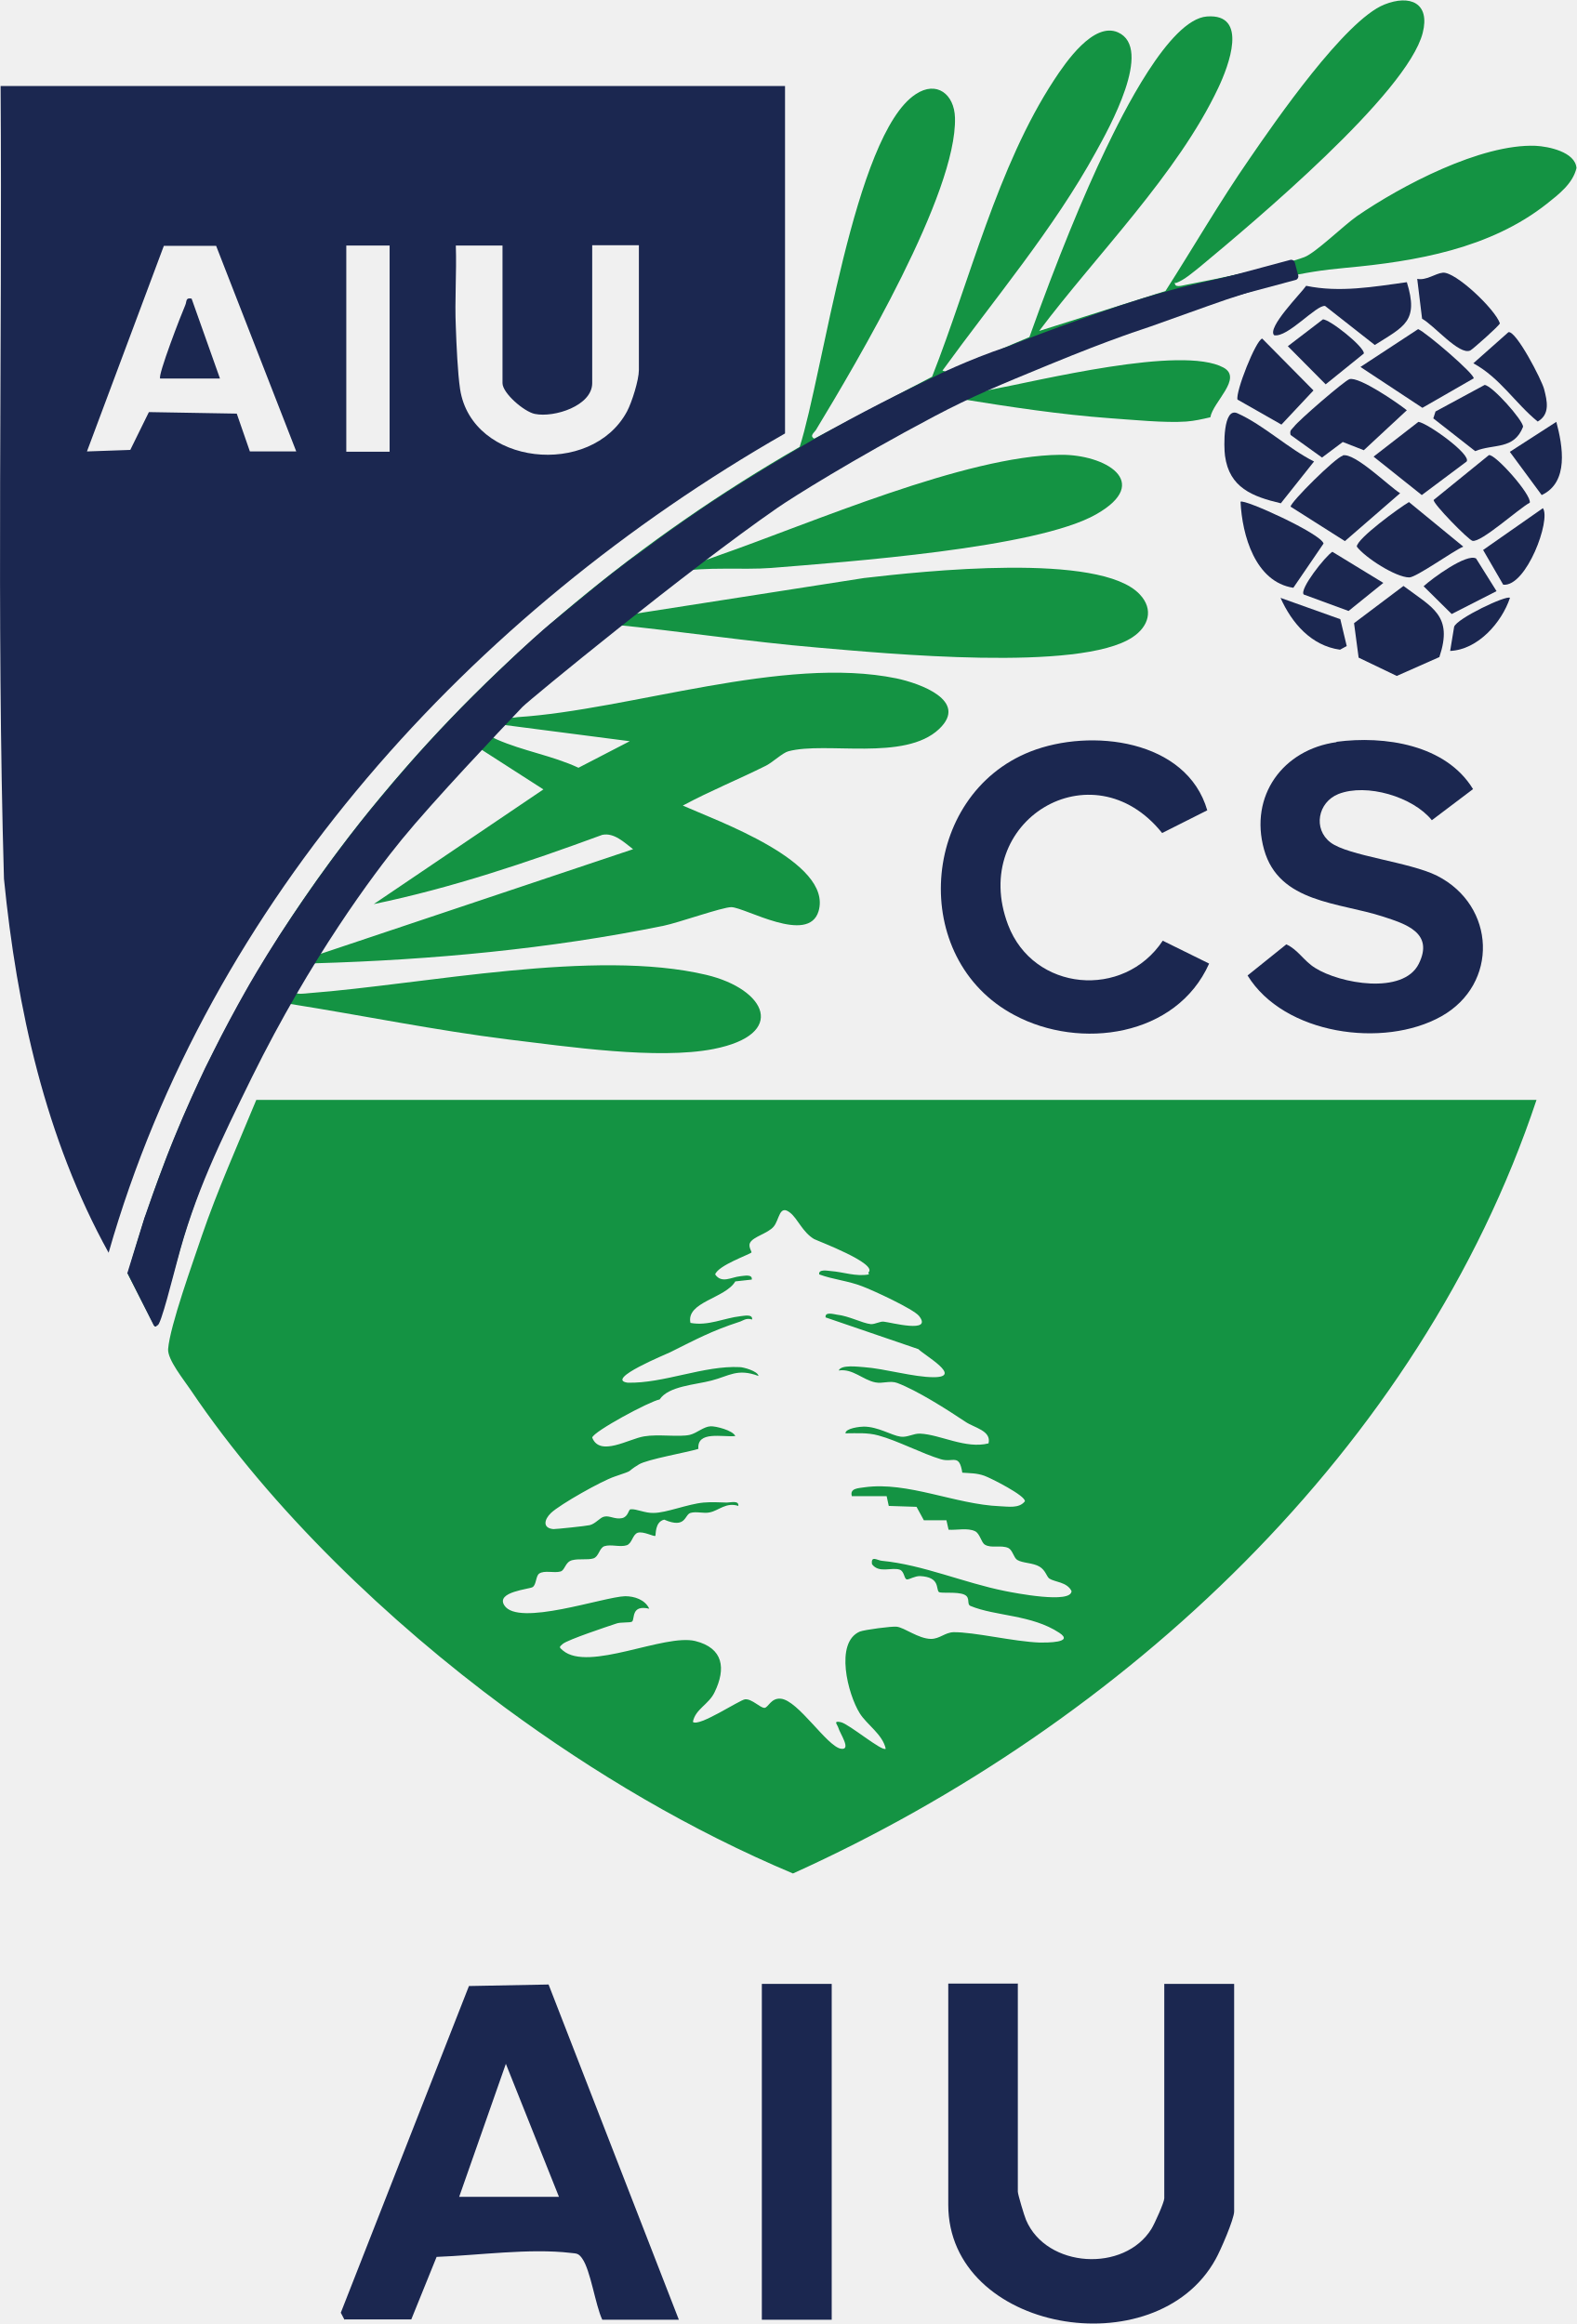
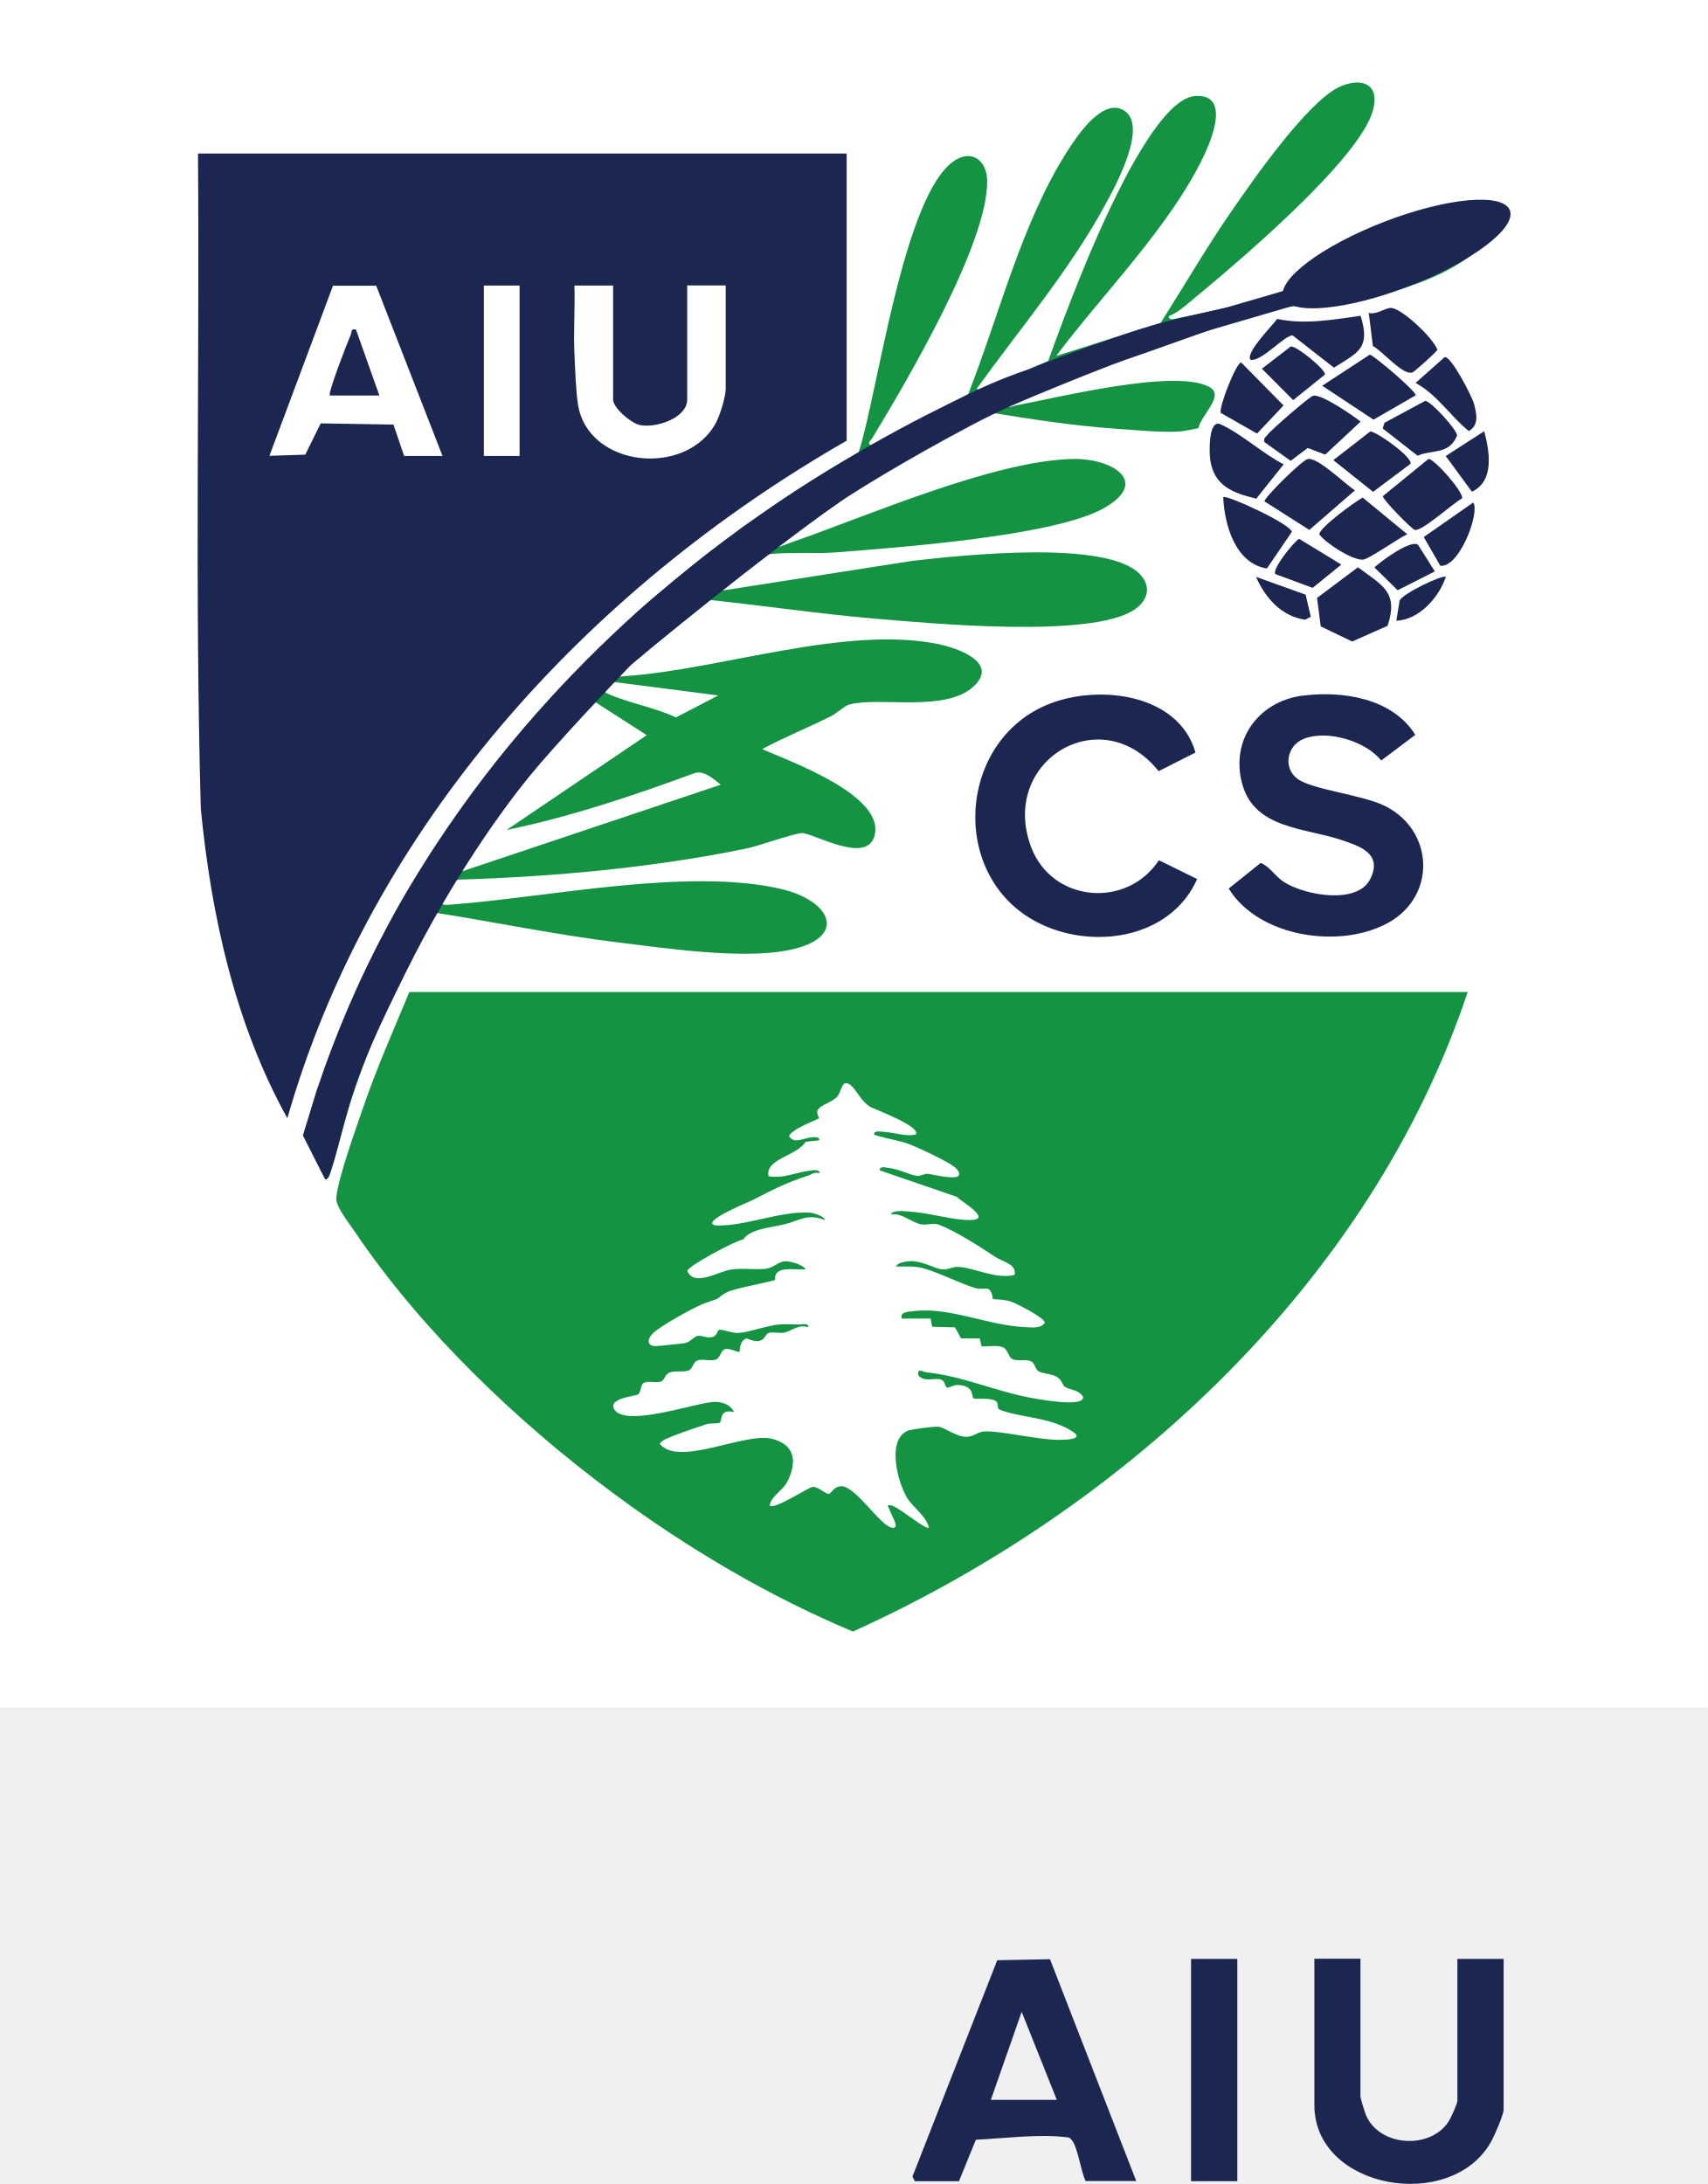
- <svg xmlns="http://www.w3.org/2000/svg" id="_レイヤー_1" data-name="レイヤー 1" viewBox="0 0 51.67 76.19">
+ <svg xmlns="http://www.w3.org/2000/svg" id="_レイヤー_1" data-name="レイヤー 1" viewBox="0 0 115.24 147.38">
  <defs>
    <style>
      .cls-1 {
        fill: #1b2750;
      }

      .cls-2 {
+         fill: #fff;
+       }
+ 
+       .cls-3 {
        fill: #149343;
      }
    </style>
  </defs>
-   <path class="cls-2" d="M38.51,9.26c-.03.19.24.1.35.08.89-.17,3.15-.63,3.89-.91.37-.14,1.28-1.03,1.72-1.34,1.45-1,4.07-2.38,5.86-2.31.42.02,1.3.2,1.34.73-.12.51-.58.86-.97,1.17-1.86,1.47-4.29,1.89-6.59,2.1-1.56.14-2.41.4-3.95.87-2.76.85-5.45,1.92-8.09,3.08-.03.2.22.08.33.06,1.66-.31,6.33-1.48,7.7-.74.64.35-.34,1.12-.43,1.63-.26.06-.52.12-.79.14-.7.05-1.78-.06-2.51-.11-1.63-.12-3.27-.37-4.88-.63-3.13,1.51-6.12,3.3-8.9,5.37.32.03.66-.14.96-.24,3.04-1.06,8.09-3.27,11.2-3.3,1.46-.02,3.04.89,1.18,1.95-1.96,1.12-8.21,1.56-10.66,1.76-.89.07-2.18-.05-3.03.13-.49.11-1.47,1.13-1.93,1.45l8.01-1.25c1.9-.22,7.75-.86,9.04.54.46.49.29,1.05-.24,1.4-1.72,1.15-8.1.53-10.33.34-2.25-.19-4.5-.54-6.75-.76l-3.33,2.89c-.04.24.1.16.26.15,3.69-.24,8.71-2.03,12.41-1.27.76.16,2.38.73,1.4,1.66-1.13,1.07-3.71.4-4.94.73-.19.05-.5.35-.73.47-.9.45-1.84.83-2.73,1.31,1.09.49,4.92,1.84,4.45,3.46-.33,1.11-2.4-.12-2.86-.13-.3,0-1.73.51-2.22.61-3.72.76-7.61,1.12-11.41,1.23-.34.06-.45.69-.71.93.08.11.36.06.49.05,3.8-.29,9.36-1.47,13.03-.6,1.97.47,2.67,1.95.24,2.43-1.83.36-4.8-.08-6.71-.31-2.41-.3-4.79-.79-7.19-1.17-1.36,2.17-2.43,4.56-3.26,6.99-.36,1.05-.6,2.14-.95,3.19-.04.12-.06.4-.22.38l-.87-1.7c3.22-11.66,11.67-21.17,22.02-27.12.76-2.36,1.78-10.23,3.8-11.56.69-.46,1.27,0,1.29.77.07,2.47-3.21,8.01-4.56,10.24-.05.08-.22.19-.05.28l3.86-2.03c1.24-3.15,2.14-6.89,4-9.73.38-.58,1.29-1.91,2.09-1.56,1.18.52-.3,3.16-.72,3.92-1.38,2.52-3.35,4.85-5.03,7.17l.16.05s1.67-.72,1.68-.72c0,0,1-.43,1.01-.43.91-2.55,1.77-4.64,2.51-6.18.51-1.06,2.06-4.24,3.31-4.33,1.37-.1.71,1.62.37,2.34-1.33,2.82-4,5.48-5.87,7.97l4.14-1.31c.92-1.44,1.78-2.93,2.75-4.33.85-1.24,3.13-4.54,4.42-5.06.85-.34,1.51-.05,1.26.93-.51,1.99-5.56,6.22-7.28,7.65-.24.19-.53.45-.81.55ZM20.64,24.3l-4.09-.53c-.33.08-.75.26-.27.47.86.38,1.82.53,2.68.93l1.68-.87ZM12.25,29.64l5.56-3.76-2.1-1.35c-1.52,1.58-2.99,3.34-4.24,5.14-.12.17-1.04,1.53-.96,1.6l10.24-3.43c-.29-.22-.62-.55-1.01-.47-2.45.9-4.93,1.74-7.49,2.27Z" />
-   <g>
-     <path class="cls-2" d="M50.36,36.06c-3.82,11.46-13.55,20.47-24.37,25.36-3.35-1.41-6.52-3.29-9.44-5.44-3.79-2.8-7.66-6.49-10.3-10.41-.22-.33-.76-.99-.74-1.34.06-.77.82-2.86,1.1-3.7.52-1.52,1.18-2.99,1.79-4.47h41.95ZM28.46,41.72c.34-.29-1.67-1.04-1.78-1.1-.38-.23-.53-.66-.78-.86-.36-.29-.35.22-.54.45s-.68.33-.78.54c-.06.12.07.3.05.31-.04.06-1.09.42-1.19.72.21.31.53.09.82.06.12-.01.41-.08.38.11l-.54.06c-.33.56-1.62.67-1.47,1.36.58.11,1.1-.16,1.64-.22.11-.01.41-.08.38.11-.2-.07-.31.05-.43.08-.89.29-1.41.57-2.25.99-.09.05-2.17.89-1.4,1,1.18.03,2.5-.57,3.68-.51.11,0,.59.13.61.29-.69-.26-.96,0-1.54.15-.53.14-1.41.18-1.7.62-.33.06-2.17,1.05-2.21,1.25.25.64,1.2.04,1.7-.04.46-.08,1.15.03,1.5-.05.24-.06.45-.27.68-.28.16-.01.73.13.81.32-.43.04-1.26-.18-1.21.42-.39.12-1.67.34-1.95.51-.48.29-.07.15-.8.4-.42.14-1.77.9-2.08,1.19-.23.22-.28.5.08.53.1,0,1.07-.1,1.19-.13.2-.05.34-.26.48-.28.17-.04.35.1.58.05.21-.05.2-.28.28-.29.18-.02.47.13.75.12.42,0,1.11-.29,1.64-.34.24-.02.52-.01.76,0,.13,0,.4-.08.38.11-.4-.13-.64.15-.93.21-.2.05-.44-.04-.64.02s-.14.53-.86.22c-.31.07-.27.5-.29.53-.04.04-.39-.16-.58-.1-.17.06-.18.35-.36.41-.22.07-.51-.04-.73.03-.17.06-.18.34-.36.4-.19.06-.47,0-.7.06s-.23.33-.38.37c-.21.06-.53-.05-.7.07-.11.08-.09.36-.21.44-.09.07-1.22.15-.93.6.45.71,3.25-.28,3.96-.3.3,0,.65.11.79.41-.6-.14-.47.33-.56.42-.06.05-.38.01-.53.07-.33.11-1.56.52-1.74.66-.13.11-.13.11,0,.22.84.71,3.32-.56,4.34-.31.92.23,1.01.9.63,1.68-.19.4-.63.55-.71.97.19.18,1.53-.72,1.71-.74.23-.02.5.29.64.28.12-.01.21-.33.53-.3.57.05,1.51,1.56,1.97,1.64.36.06-.03-.5-.08-.68-.03-.11-.19-.25.08-.19s1.36.98,1.47.87c-.1-.47-.62-.79-.85-1.16-.39-.62-.83-2.32,0-2.68.15-.06,1.05-.18,1.21-.16.26.03.7.39,1.12.4.29,0,.46-.21.74-.22.67-.01,1.98.31,2.83.34.23,0,1.14.01.64-.32-.91-.6-2.09-.54-2.91-.88-.14-.06.01-.27-.2-.37-.24-.11-.77-.03-.84-.09-.1-.1.05-.49-.62-.52-.17,0-.34.11-.42.11-.1,0-.08-.26-.24-.32-.27-.09-.68.13-.91-.18-.04-.3.18-.12.33-.11,1.34.13,2.68.72,4.03.99.3.06,2.18.43,2.18,0-.15-.3-.55-.29-.73-.41-.09-.07-.12-.27-.32-.39-.22-.13-.55-.11-.73-.22-.12-.08-.15-.32-.29-.39-.24-.11-.56.02-.77-.11-.12-.07-.16-.36-.32-.44-.25-.12-.6-.03-.87-.05l-.07-.31h-.74s-.24-.44-.24-.44l-.91-.03-.07-.32h-1.14c-.08-.27.24-.26.41-.29,1.42-.2,2.98.56,4.44.62.28.01.63.08.82-.16.04-.18-1.13-.77-1.33-.84-.26-.09-.46-.08-.72-.1-.1-.64-.3-.32-.7-.44-.61-.18-1.42-.61-2.05-.78-.36-.1-.72-.07-1.08-.07,0-.17.49-.22.6-.22.47,0,.91.29,1.21.33.22.03.42-.11.64-.1.66.03,1.49.51,2.24.32.1-.42-.47-.51-.76-.71-.6-.4-1.57-1.02-2.23-1.27-.24-.09-.48.03-.72-.02-.41-.08-.74-.46-1.2-.39.08-.2.64-.12.82-.11.7.05,1.63.33,2.29.33.97,0-.29-.71-.5-.92l-3.04-1.04c-.03-.19.25-.11.37-.09.39.04.83.28,1.11.31.14.01.31-.1.43-.08.22.02,1.62.4,1.15-.19-.19-.23-1.51-.84-1.86-.97-.46-.18-.95-.22-1.41-.39-.03-.18.27-.12.38-.11.41.03.82.19,1.25.11Z" />
-     <path class="cls-1" d="M11.29,76.05l-.12-.23,4.2-10.71,2.61-.05,4.27,10.99h-2.51c-.23-.49-.38-1.62-.66-2.01-.12-.17-.18-.16-.37-.18-1.35-.16-3.04.08-4.4.13l-.83,2.05h-2.18ZM18.32,72.02l-1.74-4.36-1.53,4.36h3.27Z" />
-     <path class="cls-1" d="M33.36,65.04v6.81c0,.09.21.79.27.93.67,1.58,3.22,1.73,4.11.29.1-.16.42-.87.42-1v-7.03h2.29v7.46c0,.25-.45,1.29-.61,1.57-1.96,3.55-8.76,2.38-8.76-1.79v-7.25h2.29Z" />
-     <path class="cls-1" d="M43.8,24.32c1.58-.21,3.59.09,4.48,1.55l-1.35,1.02c-.62-.77-2.14-1.22-3.06-.86-.68.27-.84,1.15-.26,1.59s2.59.64,3.49,1.09c1.93.98,2.03,3.55.14,4.61s-5.16.6-6.35-1.34l1.27-1.02c.38.17.57.54.94.77.82.52,2.89.89,3.4-.13s-.43-1.31-1.17-1.55c-1.43-.47-3.41-.44-3.9-2.2s.62-3.28,2.38-3.52Z" />
-     <path class="cls-1" d="M39.56,26.57l-1.47.74c-2.29-2.86-6.34-.39-5.05,3.01.83,2.19,3.79,2.45,5.07.52l1.52.75c-1.07,2.4-4.23,2.84-6.38,1.69-3.48-1.84-3.1-7.21.52-8.64,1.98-.78,5.13-.4,5.8,1.93Z" />
-     <rect class="cls-1" x="24.97" y="65.04" width="2.29" height="11.01" />
-     <g>
-       <path class="cls-1" d="M47.18,21.54l-1.4.62-1.25-.6-.15-1.13,1.62-1.22c.95.71,1.63.97,1.18,2.32Z" />
-       <path class="cls-1" d="M42.3,14.26c-.04-.16.04-.18.11-.27.14-.2,1.67-1.52,1.82-1.56.32-.09,1.58.78,1.88,1.02l-1.41,1.31-.69-.27-.68.51-1.03-.74Z" />
-       <path class="cls-1" d="M44.01,14.93c.39-.1,1.51,1.01,1.88,1.24l-1.81,1.57-1.78-1.13c0-.15,1.47-1.61,1.71-1.67Z" />
-       <path class="cls-1" d="M43.06,15.14l-1.08,1.36c-.93-.22-1.69-.51-1.83-1.56-.04-.29-.07-1.61.41-1.39.85.38,1.67,1.16,2.51,1.58Z" />
-       <path class="cls-1" d="M46.11,9.25c.4,1.29-.09,1.45-1.05,2.06l-1.63-1.28c-.29-.04-1.23,1.05-1.67.96-.24-.25.88-1.37,1.05-1.62,1.1.23,2.22.03,3.31-.12Z" />
-       <path class="cls-1" d="M48.29,12.41l-1.67.96-2.03-1.34,1.89-1.24c.24.09,1.89,1.5,1.82,1.62Z" />
-       <path class="cls-1" d="M48.8,14.92c.21-.04,1.4,1.3,1.34,1.56-.36.19-1.6,1.32-1.88,1.25-.13-.03-1.3-1.22-1.27-1.34l1.81-1.47Z" />
-       <path class="cls-1" d="M46.18,16.46l1.78,1.46c-.33.14-1.54,1.01-1.77,1.01-.44,0-1.45-.65-1.72-1.01,0-.26,1.4-1.28,1.71-1.46Z" />
-       <path class="cls-1" d="M46.44,9.14c.3.07.61-.18.85-.2.41-.04,1.71,1.19,1.87,1.66-.01.07-.89.85-.97.89-.36.17-1.19-.83-1.58-1.04l-.16-1.31Z" />
-       <path class="cls-1" d="M42.39,19.27c-1.25-.19-1.68-1.73-1.73-2.82.1-.11,2.65,1.05,2.72,1.37l-.99,1.45Z" />
-       <path class="cls-1" d="M48.07,15.13l-1.47,1.1-1.58-1.26,1.47-1.14c.3.04,1.74,1.07,1.58,1.3Z" />
-       <path class="cls-1" d="M41.37,11.1l1.68,1.7-1.05,1.12-1.44-.82c-.07-.25.6-1.95.81-2Z" />
-       <path class="cls-1" d="M46.98,13.71l.07-.22,1.61-.87c.25.02,1.26,1.16,1.26,1.37-.3.77-.97.55-1.57.8l-1.38-1.08Z" />
-       <path class="cls-1" d="M49.44,10.89c.25-.06,1.09,1.56,1.17,1.87.1.39.2.82-.21,1.06-.74-.6-1.23-1.43-2.11-1.91l1.15-1.02Z" />
-       <path class="cls-1" d="M43.35,10.47c.22-.02,1.39.92,1.35,1.12l-1.25,1.01-1.24-1.25,1.15-.88Z" />
-       <path class="cls-1" d="M42.73,19.49c-.15-.17.71-1.26.94-1.4l1.67,1.02-1.14.92-1.47-.54Z" />
-       <path class="cls-1" d="M49.27,19.17l-.66-1.14,1.96-1.37c.27.38-.54,2.58-1.3,2.51Z" />
-       <path class="cls-1" d="M48.38,18.31l.67,1.07-1.47.75-.92-.91c.27-.25,1.41-1.09,1.72-.91Z" />
-       <path class="cls-1" d="M49.49,14.81l1.52-.98c.21.79.42,1.98-.48,2.4l-1.04-1.41Z" />
-       <path class="cls-1" d="M41.97,19.6l1.96.7.21.88-.22.12c-.94-.13-1.58-.87-1.95-1.7Z" />
-       <path class="cls-1" d="M49.49,19.6c-.27.81-1.05,1.7-1.96,1.74l.13-.79c.08-.27,1.72-1.05,1.83-.95Z" />
-     </g>
-     <g>
-       <path class="cls-1" d="M25.73,2.82v11.39C15.45,20.09,6.86,29.51,3.56,41.07c-2.07-3.74-3.01-8.02-3.43-12.26C-.12,20.15.08,11.48.02,2.82h25.72ZM7.09,8.06h-1.72s-2.52,6.74-2.52,6.74l1.42-.05.61-1.24,2.88.05.43,1.24h1.52s-2.63-6.75-2.63-6.75ZM12.77,8.05h-1.42v6.76h1.42v-6.76ZM16.47,8.05h-1.53c.03.89-.04,1.79,0,2.67.02.57.06,1.51.14,2.04.39,2.51,4.3,2.91,5.47.73.16-.3.39-1.03.39-1.36v-4.09h-1.53v4.52c0,.74-1.24,1.14-1.88,1.01-.35-.07-1.06-.68-1.06-1.01v-4.52Z" />
-       <path class="cls-1" d="M5.25,12.41c-.09-.09.7-2.13.82-2.4.06-.13,0-.26.21-.22l.93,2.62h-1.96Z" />
-     </g>
-     <path class="cls-1" d="M4.19,41.76c.28.56.57,1.13.85,1.69.02.02.03.03.04.04,0,0,.01,0,.01,0s0,0,.02,0c.02,0,.04-.05.04-.05.01-.03.03-.07.07-.11-.05-.23-.07-.37-.08-.46,0-.02,0-.04,0-.04-.01,0-.05.6.02.62.11.02.52-1.65.64-2.08.58-2.24,1.43-3.96,2.46-6.06,1.92-3.89,3.97-6.64,4.91-7.79,1.03-1.26,3.17-3.52,3.95-4.34.23-.24,5.44-4.51,8.36-6.53.49-.34,2.46-1.58,5.14-3,1.25-.66,2.15-1.03,3.78-1.7,1.07-.44,1.78-.71,2.42-.94.3-.11.14-.05.9-.31,1.61-.57,2.29-.83,3.03-1.06.17-.06.21-.07.3-.1.36-.14.74-.38.98-.41.06,0,.09-.01.09-.01,0,.01-.03.03-.09.01-.1-.03-.25-.02-.26-.06-.03-.1.69-.34.68-.41,0-.03-.24-.04-2.88.56-.59.14-.87.2-1.22.3-.67.18-1.19.35-1.65.5-1.81.61-3.66,1.32-3.65,1.34,0,.02.58-.17.58-.18,0,0-.04.01-.08.02-1.37.39-2.73,1.05-2.73,1.05-1.28.62-2.48,1.21-4.18,2.17,0,0-1.85,1.06-3.37,2.07-.12.08-.48.32-.92.63-.35.25-.53.37-.72.51-.22.16-.46.35-.65.48-.02.02-.11.08-.22.16-.05.03-.08.06-.11.08l-.1.07s-.04.03-.06.05c-.02.02-.04.03-.07.05-.08.07-.2.16-.35.27-.22.17-.58.46-1.2.97-.41.34-.62.51-.86.71-.18.15-.78.67-1.65,1.51-.46.44-1.28,1.23-2.3,2.34-.89.97-1.56,1.79-1.94,2.25-.36.44-.99,1.24-1.73,2.28-.63.89-1.08,1.58-1.23,1.81-.58.9-.99,1.61-1.15,1.9-.08.14-.27.48-.51.93-.38.71-.65,1.28-.78,1.53-.24.51-.62,1.32-1.03,2.33-.04.11-.17.41-.32.82-.27.71-.48,1.31-.64,1.77-.19.6-.37,1.21-.56,1.81Z" />
-     <rect class="cls-1" x="38.06" y="9.06" width="4.52" height=".68" rx=".12" ry=".12" transform="translate(81.69 8.04) rotate(164.99)" />
-   </g>
-   <rect class="cls-1" x="4.47" y="39.96" width="1.07" height="1.96" transform="translate(11.9 .28) rotate(16.6)" />
+   <rect class="cls-2" width="115.24" height="115.24" />
+   <path class="cls-1" d="M61.73,147.19l-.16-.31,5.72-14.6,3.56-.07,5.82,14.97h-3.42c-.31-.67-.52-2.21-.9-2.73-.17-.23-.24-.21-.5-.24-1.84-.21-4.14.1-6,.18l-1.14,2.8h-2.97ZM71.31,141.7l-2.37-5.94-2.08,5.94h4.46Z" />
+   <path class="cls-1" d="M91.8,132.19v9.28c0,.13.29,1.07.37,1.26.91,2.15,4.38,2.35,5.6.4.14-.22.57-1.18.57-1.36v-9.58h3.12v10.17c0,.34-.62,1.76-.83,2.14-2.68,4.84-11.94,3.25-11.94-2.44v-9.88h3.12Z" />
+   <rect class="cls-1" x="80.37" y="132.19" width="3.12" height="15" />
+   <path class="cls-3" d="M78.88,21.33c-.05.33.41.18.6.14,1.51-.3,5.36-1.07,6.62-1.54.64-.24,2.18-1.76,2.92-2.27,2.47-1.71,6.93-4.06,9.97-3.93.71.03,2.21.35,2.29,1.24-.21.88-.98,1.47-1.65,1.99-3.16,2.5-7.29,3.22-11.21,3.58-2.66.24-4.11.68-6.72,1.49-4.7,1.45-9.27,3.27-13.77,5.24-.04.35.37.14.56.1,2.82-.52,10.77-2.52,13.11-1.26,1.09.59-.58,1.91-.73,2.78-.44.09-.89.2-1.34.23-1.18.08-3.03-.11-4.27-.19-2.78-.2-5.57-.62-8.31-1.07-5.32,2.56-10.42,5.61-15.15,9.14.54.06,1.13-.24,1.63-.41,5.17-1.8,13.76-5.56,19.06-5.62,2.48-.03,5.18,1.51,2,3.32-3.34,1.9-13.97,2.66-18.15,2.99-1.52.12-3.7-.09-5.15.23-.84.18-2.49,1.92-3.28,2.47l13.64-2.13c3.24-.37,13.19-1.47,15.39.92.78.84.5,1.78-.41,2.38-2.93,1.95-13.78.91-17.59.59-3.83-.33-7.66-.91-11.49-1.3l-5.67,4.92c-.07.41.16.27.44.26,6.28-.41,14.83-3.45,21.12-2.15,1.3.27,4.06,1.24,2.38,2.83-1.92,1.81-6.32.69-8.4,1.24-.32.08-.86.6-1.25.79-1.53.77-3.13,1.41-4.64,2.22,1.86.83,8.38,3.14,7.57,5.89-.56,1.89-4.08-.2-4.87-.22-.5-.01-2.94.87-3.77,1.04-6.33,1.3-12.95,1.9-19.42,2.1-.58.11-.76,1.17-1.2,1.58.14.18.61.11.83.09,6.47-.49,15.93-2.51,22.18-1.03,3.35.79,4.54,3.32.4,4.13-3.12.61-8.16-.13-11.42-.53-4.1-.5-8.16-1.34-12.24-1.99-2.31,3.7-4.13,7.76-5.55,11.89-.62,1.79-1.02,3.65-1.62,5.43-.07.21-.11.67-.37.64l-1.48-2.89c5.48-19.84,19.87-36.03,37.47-46.16,1.3-4.01,3.02-17.42,6.47-19.68,1.18-.78,2.16,0,2.2,1.31.11,4.21-5.46,13.63-7.76,17.43-.09.14-.37.33-.09.47l6.57-3.45c2.11-5.36,3.64-11.72,6.8-16.57.64-.98,2.19-3.25,3.55-2.66,2.01.88-.51,5.38-1.22,6.66-2.35,4.28-5.71,8.25-8.56,12.21l.27.09s2.85-1.23,2.85-1.23c0,0,1.71-.74,1.71-.74,1.55-4.33,3.02-7.9,4.28-10.52.87-1.81,3.51-7.21,5.63-7.36,2.33-.17,1.2,2.75.62,3.98-2.27,4.8-6.82,9.32-9.99,13.56l7.04-2.23c1.57-2.45,3.03-4.98,4.68-7.38,1.45-2.11,5.32-7.72,7.53-8.61,1.44-.58,2.57-.08,2.14,1.59-.86,3.38-9.46,10.59-12.4,13.01-.4.33-.9.76-1.39.93ZM48.46,46.93l-6.96-.9c-.57.14-1.27.44-.45.8,1.46.64,3.1.9,4.56,1.58l2.86-1.48ZM34.18,56.01l9.46-6.4-3.58-2.3c-2.58,2.7-5.08,5.68-7.22,8.75-.2.29-1.77,2.6-1.63,2.73l17.43-5.84c-.5-.37-1.05-.93-1.71-.8-4.16,1.53-8.4,2.96-12.75,3.86Z" />
+   <path class="cls-3" d="M99.04,66.93c-6.5,19.51-23.07,34.84-41.49,43.17-5.71-2.4-11.1-5.59-16.07-9.26-6.45-4.76-13.04-11.04-17.53-17.71-.38-.57-1.3-1.69-1.26-2.29.1-1.3,1.39-4.87,1.88-6.29.89-2.58,2.01-5.09,3.05-7.61h71.41ZM61.76,76.58c.58-.5-2.85-1.77-3.03-1.88-.65-.4-.9-1.12-1.32-1.46-.61-.5-.59.37-.92.76s-1.16.57-1.32.92c-.1.21.11.5.09.54-.07.1-1.85.71-2.02,1.22.36.52.9.15,1.39.09.2-.02.69-.13.65.18l-.92.1c-.57.95-2.75,1.15-2.5,2.32.99.19,1.86-.27,2.78-.37.2-.02.69-.13.65.18-.34-.13-.53.08-.73.14-1.52.49-2.4.96-3.83,1.69-.16.08-3.7,1.52-2.38,1.69,2.01.04,4.26-.98,6.27-.87.18,0,1.01.22,1.04.5-1.18-.45-1.64,0-2.62.26-.9.24-2.4.31-2.89,1.05-.56.09-3.7,1.78-3.77,2.12.43,1.09,2.05.07,2.89-.08.78-.14,1.96.05,2.55-.09.41-.1.76-.46,1.15-.48.28-.02,1.24.22,1.38.55-.74.06-2.15-.3-2.05.72-.66.2-2.83.57-3.32.86-.81.49-.12.26-1.36.68-.71.24-3.01,1.53-3.54,2.03-.39.37-.48.86.14.89.16,0,1.83-.17,2.02-.21.35-.08.58-.43.82-.48.29-.06.59.17.99.08.36-.08.35-.48.48-.49.3-.03.81.22,1.27.21.72-.02,1.89-.5,2.78-.57.42-.03.88-.02,1.3,0,.23.01.69-.14.65.18-.68-.21-1.09.25-1.58.36-.33.08-.76-.07-1.08.03s-.25.9-1.47.37c-.53.12-.46.86-.5.9-.08.08-.66-.28-.99-.17-.29.09-.31.6-.61.7-.37.12-.88-.07-1.24.06-.3.1-.31.58-.61.68-.32.11-.79,0-1.2.11s-.39.55-.65.63c-.36.11-.91-.08-1.19.11-.19.13-.15.61-.36.76-.16.11-2.08.25-1.59,1.02.77,1.22,5.53-.48,6.73-.52.52-.02,1.11.18,1.34.69-1.01-.24-.79.57-.96.71-.1.09-.64.02-.91.11-.56.19-2.66.88-2.96,1.13-.23.19-.22.18,0,.37,1.44,1.21,5.65-.96,7.38-.52,1.57.4,1.71,1.53,1.07,2.85-.33.68-1.07.94-1.22,1.66.32.3,2.61-1.23,2.9-1.26.39-.04.86.49,1.09.47.2-.02.35-.56.91-.51.97.08,2.56,2.65,3.35,2.79.61.11-.05-.85-.14-1.17-.05-.19-.33-.43.14-.32s2.31,1.67,2.5,1.49c-.18-.8-1.06-1.35-1.45-1.98-.67-1.06-1.41-3.96.02-4.56.26-.11,1.79-.3,2.06-.27.45.05,1.19.67,1.9.68.49,0,.78-.36,1.27-.37,1.14-.02,3.37.53,4.82.57.39.01,1.94.02,1.1-.54-1.56-1.03-3.57-.93-4.95-1.5-.24-.1.02-.46-.34-.62-.41-.19-1.32-.05-1.42-.15-.18-.16.09-.83-1.06-.89-.29-.01-.57.19-.71.18-.16-.01-.13-.45-.41-.54-.46-.16-1.16.22-1.55-.31-.07-.51.31-.21.56-.18,2.29.22,4.56,1.23,6.85,1.68.51.1,3.71.72,3.72,0-.25-.52-.94-.49-1.24-.71-.16-.12-.2-.47-.54-.67-.38-.22-.93-.19-1.24-.38-.21-.13-.25-.55-.49-.66-.41-.19-.95.03-1.31-.18-.2-.12-.28-.61-.55-.75-.42-.21-1.03-.05-1.49-.09l-.12-.53h-1.26s-.41-.75-.41-.75l-1.54-.04-.11-.55h-1.94c-.14-.45.4-.45.7-.49,2.42-.35,5.08.95,7.56,1.06.47.02,1.07.14,1.39-.28.06-.31-1.93-1.32-2.27-1.43-.44-.15-.78-.14-1.23-.17-.17-1.09-.52-.55-1.19-.75-1.03-.31-2.42-1.03-3.49-1.33-.6-.17-1.22-.12-1.84-.12.01-.29.84-.37,1.02-.37.79.02,1.55.49,2.06.56.38.05.71-.19,1.08-.17,1.12.05,2.54.86,3.82.54.16-.72-.79-.88-1.3-1.21-1.02-.68-2.67-1.74-3.79-2.17-.41-.16-.81.05-1.22-.03-.69-.14-1.27-.78-2.04-.67.13-.34,1.09-.2,1.39-.18,1.2.08,2.77.56,3.91.56,1.65.01-.49-1.21-.86-1.57l-5.18-1.78c-.04-.33.42-.18.62-.16.67.07,1.42.48,1.89.53.25.02.52-.16.73-.14.38.04,2.76.68,1.95-.32-.32-.4-2.57-1.43-3.16-1.66-.78-.3-1.62-.38-2.41-.66-.05-.31.45-.2.65-.19.7.04,1.39.32,2.13.19Z" />
+   <path class="cls-1" d="M87.87,46.95c2.69-.36,6.1.16,7.63,2.64l-2.3,1.73c-1.05-1.32-3.64-2.08-5.21-1.47-1.16.45-1.43,1.96-.45,2.7s4.41,1.08,5.94,1.85c3.28,1.66,3.45,6.04.23,7.85-3.22,1.82-8.77,1.02-10.8-2.29l2.16-1.73c.66.28.97.92,1.6,1.31,1.4.88,4.92,1.52,5.79-.22s-.74-2.23-1.99-2.65c-2.44-.81-5.8-.74-6.64-3.74-.83-2.96,1.05-5.58,4.05-5.99Z" />
+   <path class="cls-1" d="M80.67,50.78l-2.49,1.26c-3.89-4.87-10.78-.66-8.6,5.13,1.41,3.73,6.45,4.17,8.62.88l2.58,1.27c-1.81,4.08-7.19,4.83-10.86,2.88-5.92-3.14-5.28-12.27.88-14.7,3.37-1.33,8.73-.69,9.87,3.28Z" />
+   <path class="cls-1" d="M93.63,42.23l-2.39,1.06-2.12-1.02-.25-1.92,2.76-2.07c1.61,1.21,2.77,1.65,2,3.95Z" />
+   <path class="cls-1" d="M85.32,29.83c-.07-.27.07-.31.18-.46.23-.33,2.84-2.59,3.1-2.66.55-.15,2.69,1.33,3.21,1.74l-2.39,2.23-1.18-.45-1.15.87-1.76-1.26Z" />
+   <path class="cls-1" d="M88.23,30.98c.66-.18,2.56,1.72,3.2,2.11l-3.08,2.67-3.03-1.93c0-.26,2.5-2.74,2.91-2.85Z" />
+   <path class="cls-1" d="M86.62,31.33l-1.85,2.32c-1.58-.38-2.87-.86-3.11-2.65-.07-.5-.12-2.73.69-2.37,1.44.65,2.84,1.98,4.27,2.7Z" />
+   <path class="cls-1" d="M91.81,21.31c.68,2.2-.15,2.46-1.8,3.5l-2.78-2.17c-.5-.08-2.09,1.78-2.84,1.64-.41-.43,1.49-2.33,1.79-2.76,1.87.4,3.77.05,5.63-.21Z" />
+   <path class="cls-1" d="M95.52,26.68l-2.84,1.64-3.46-2.29,3.21-2.1c.41.15,3.22,2.56,3.09,2.75Z" />
+   <path class="cls-1" d="M96.38,30.97c.36-.06,2.38,2.22,2.28,2.66-.61.32-2.72,2.25-3.19,2.13-.22-.05-2.2-2.08-2.16-2.28l3.08-2.51Z" />
+   <path class="cls-1" d="M91.94,33.57l3.02,2.48c-.57.25-2.61,1.71-3.02,1.72-.76,0-2.46-1.1-2.92-1.71,0-.45,2.38-2.18,2.92-2.48Z" />
+   <path class="cls-1" d="M92.37,21.12c.52.12,1.03-.3,1.44-.34.69-.07,2.91,2.03,3.18,2.82-.02.12-1.51,1.45-1.66,1.52-.62.29-2.03-1.42-2.69-1.77l-.28-2.23Z" />
+   <path class="cls-1" d="M85.48,38.36c-2.12-.33-2.86-2.95-2.94-4.81.17-.2,4.51,1.78,4.63,2.34l-1.68,2.47Z" />
+   <path class="cls-1" d="M95.15,31.32l-2.5,1.87-2.68-2.14,2.5-1.94c.51.07,2.97,1.82,2.69,2.22Z" />
+   <path class="cls-1" d="M83.75,24.46l2.86,2.9-1.79,1.9-2.45-1.4c-.12-.42,1.02-3.32,1.37-3.4Z" />
+   <path class="cls-1" d="M93.3,28.91l.12-.38,2.75-1.48c.42.04,2.15,1.97,2.15,2.33-.52,1.32-1.64.94-2.67,1.37l-2.34-1.83Z" />
+   <path class="cls-1" d="M97.48,24.1c.43-.1,1.86,2.66,1.99,3.18.17.67.34,1.4-.36,1.81-1.25-1.01-2.1-2.43-3.59-3.25l1.96-1.74Z" />
+   <path class="cls-1" d="M87.11,23.38c.38-.04,2.37,1.57,2.29,1.9l-2.14,1.72-2.11-2.12,1.96-1.51Z" />
+   <path class="cls-1" d="M86.06,38.74c-.26-.3,1.21-2.15,1.6-2.38l2.85,1.74-1.94,1.57-2.51-.93Z" />
+   <path class="cls-1" d="M97.19,38.18l-1.12-1.94,3.34-2.33c.47.64-.91,4.4-2.22,4.27Z" />
+   <path class="cls-1" d="M95.67,36.74l1.15,1.82-2.51,1.27-1.57-1.54c.46-.43,2.4-1.86,2.93-1.54Z" />
+   <path class="cls-1" d="M97.56,30.77l2.59-1.67c.36,1.34.71,3.37-.83,4.08l-1.77-2.41Z" />
+   <path class="cls-1" d="M84.76,38.93l3.34,1.2.35,1.49-.38.2c-1.61-.23-2.7-1.48-3.32-2.9Z" />
+   <path class="cls-1" d="M97.56,38.93c-.46,1.38-1.79,2.89-3.34,2.96l.22-1.35c.13-.45,2.93-1.79,3.12-1.61Z" />
+   <path class="cls-1" d="M57.13,10.36v19.38c-17.5,10.02-32.12,26.05-37.74,45.72-3.53-6.37-5.13-13.64-5.84-20.87-.41-14.73-.08-29.49-.19-44.23h43.77ZM25.39,19.28h-2.92s-4.29,11.48-4.29,11.48l2.42-.08,1.04-2.11,4.91.08.72,2.12h2.59s-4.47-11.48-4.47-11.48ZM35.06,19.27h-2.41v11.5h2.41v-11.5ZM41.36,19.27h-2.6c.05,1.51-.07,3.04,0,4.55.04.97.1,2.57.24,3.47.66,4.26,7.31,4.95,9.31,1.24.28-.52.66-1.76.66-2.31v-6.96h-2.6v7.7c0,1.25-2.11,1.95-3.2,1.72-.59-.12-1.8-1.16-1.8-1.72v-7.7Z" />
+   <path class="cls-1" d="M22.26,26.69c-.16-.15,1.2-3.63,1.4-4.08.1-.23-.01-.45.36-.37l1.58,4.45h-3.34Z" />
+   <path class="cls-1" d="M20.46,76.64c.48.96.96,1.92,1.45,2.88.03.04.05.06.07.06.01,0,.02,0,.02,0s.02,0,.03,0c.04,0,.07-.08.07-.08.02-.05.06-.11.12-.2-.08-.39-.12-.64-.14-.79,0-.03,0-.06-.01-.06-.02,0-.08,1.03.03,1.05.18.04.89-2.81,1.08-3.55.99-3.81,2.43-6.74,4.19-10.31,3.27-6.61,6.76-11.3,8.36-13.26,1.75-2.14,5.4-6,6.73-7.39.39-.41,9.26-7.68,14.22-11.12.83-.58,4.19-2.69,8.75-5.11,2.12-1.13,3.66-1.76,6.43-2.89,1.82-.74,3.03-1.21,4.11-1.6.51-.18.24-.08,1.53-.53,2.75-.97,3.9-1.4,5.16-1.81.3-.1.36-.11.5-.17.62-.25,1.25-.65,1.67-.7.11-.01.16-.02.16-.02,0,.02-.05.05-.16.02-.16-.05-.42-.03-.44-.1-.05-.18,1.18-.59,1.15-.69-.02-.06-.41-.07-4.9.96-1,.23-1.47.34-2.07.5-1.14.31-2.03.6-2.8.86-3.08,1.04-6.23,2.24-6.21,2.28.01.03.99-.3.98-.3,0,0-.07.02-.14.04-2.32.66-4.65,1.79-4.65,1.79-2.18,1.06-4.23,2.06-7.11,3.7,0,0-3.16,1.8-5.73,3.53-.2.13-.81.55-1.56,1.07-.6.42-.9.63-1.23.86-.38.28-.79.59-1.1.82-.04.03-.19.13-.38.28-.08.06-.14.11-.18.14l-.17.13s-.06.06-.1.08c-.04.03-.08.06-.12.08-.14.11-.35.27-.59.46-.37.29-.99.78-2.04,1.65-.7.58-1.05.87-1.46,1.22-.3.26-1.33,1.14-2.81,2.56-.79.75-2.18,2.1-3.92,3.99-1.52,1.66-2.66,3.04-3.3,3.83-.61.75-1.68,2.11-2.94,3.88-1.07,1.51-1.83,2.69-2.09,3.09-.98,1.54-1.68,2.74-1.96,3.24-.14.24-.46.82-.87,1.59-.65,1.21-1.11,2.17-1.32,2.6-.42.86-1.06,2.25-1.76,3.96-.07.18-.28.7-.55,1.39-.46,1.2-.82,2.23-1.08,3.01-.32,1.03-.63,2.06-.95,3.09Z" />
+   <rect class="cls-1" x="78.07" y="20.75" width="9.57" height="1.15" rx=".12" ry=".12" transform="translate(168.37 18.55) rotate(163.71)" />
+   <rect class="cls-1" x="20.93" y="73.57" width="1.83" height="3.34" transform="translate(22.41 -3.11) rotate(16.6)" />
+   <ellipse class="cls-1" cx="94.24" cy="17.15" rx="8.19" ry="2.33" transform="translate(.15 35.1) rotate(-21.12)" />
</svg>
